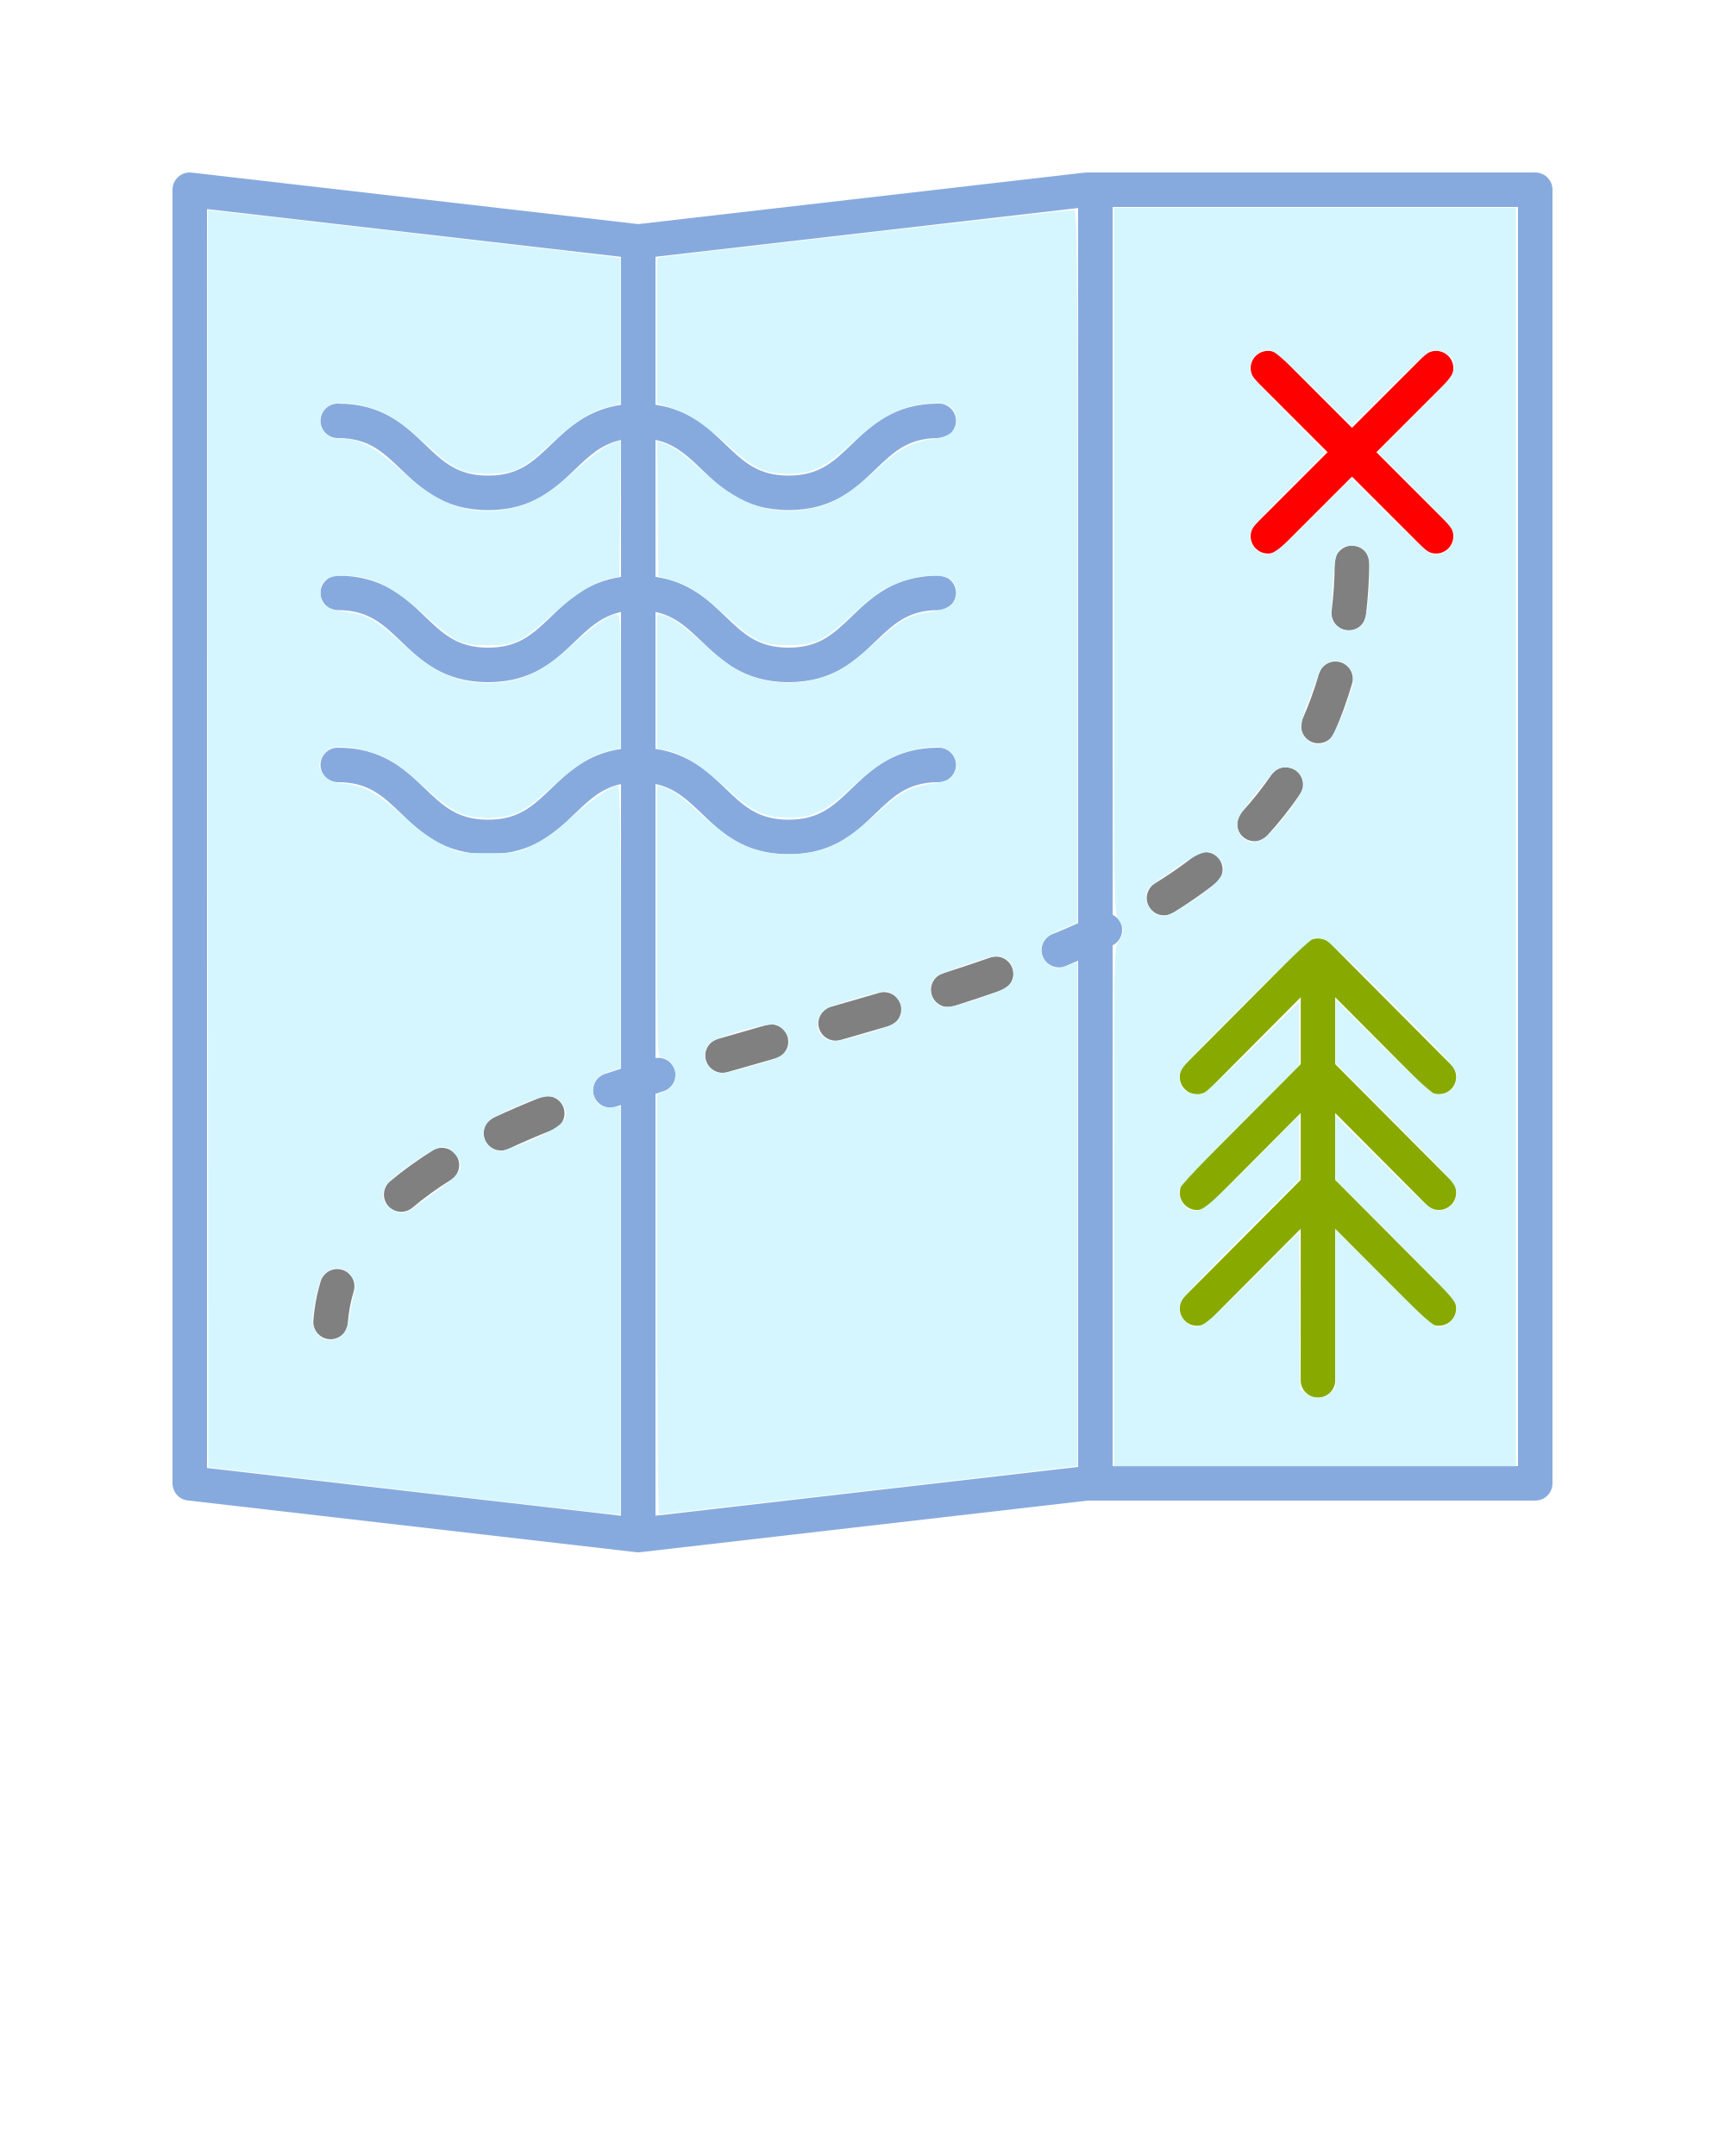
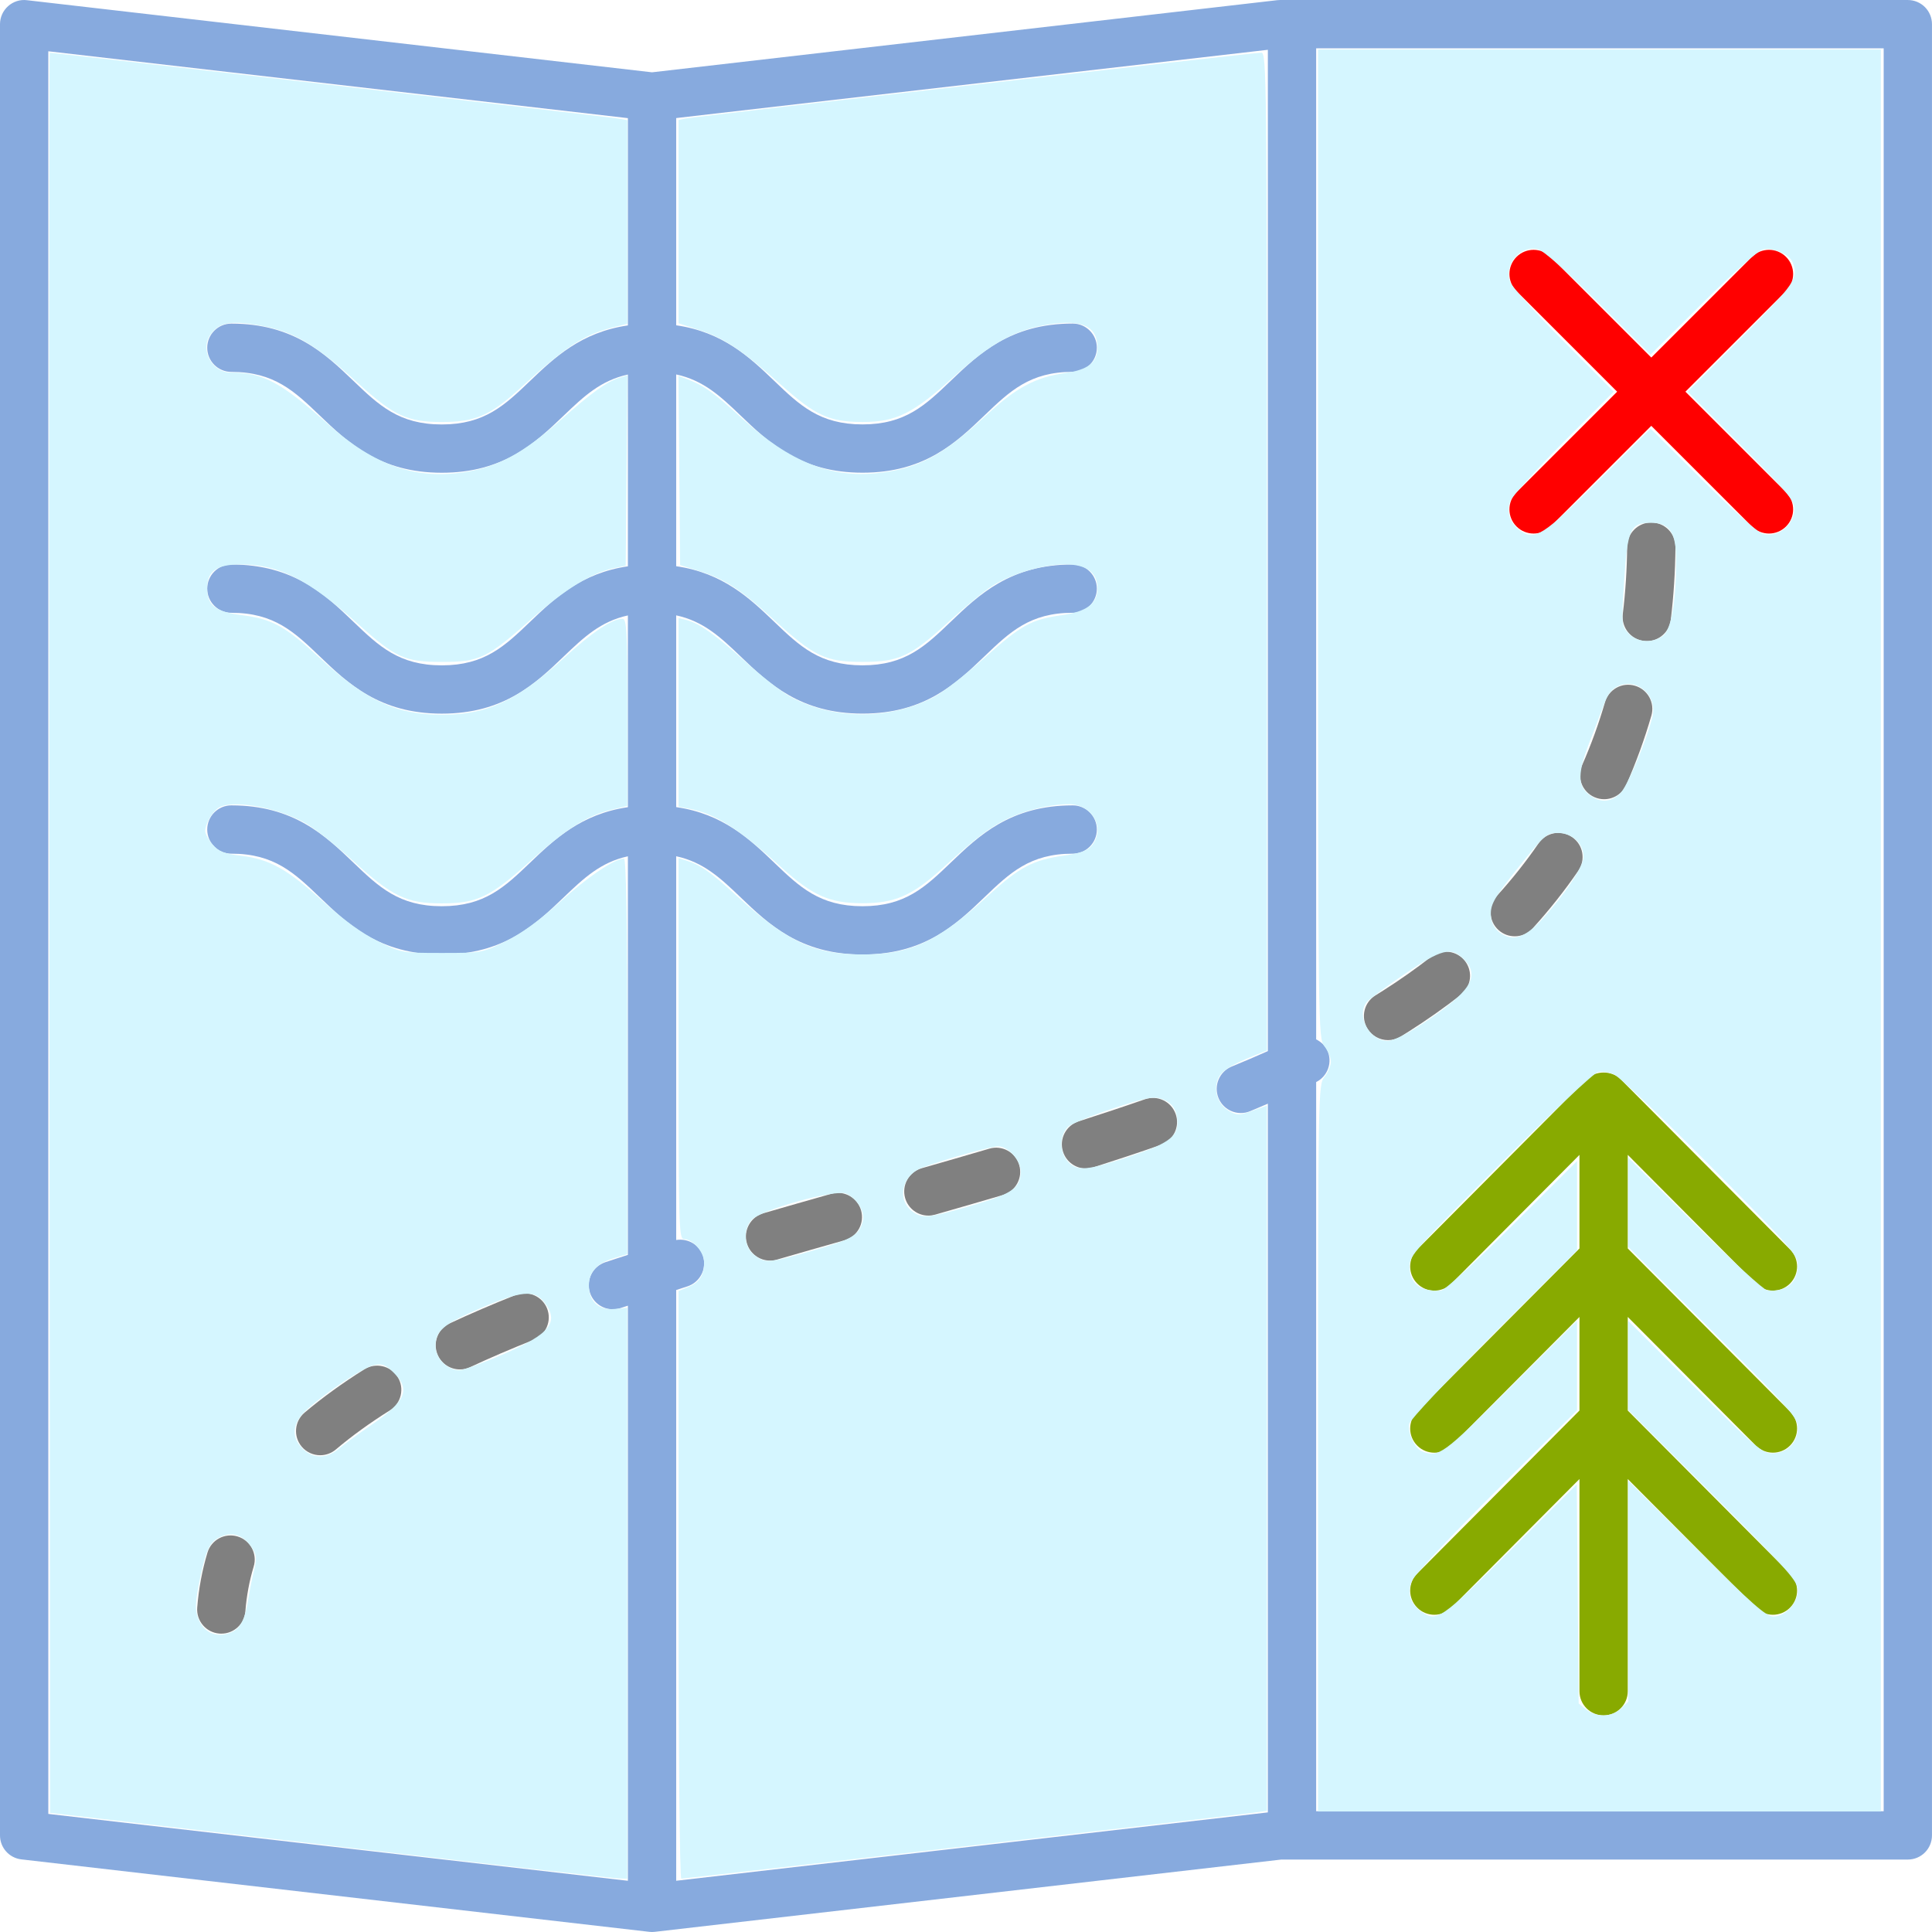
- <svg xmlns="http://www.w3.org/2000/svg" version="1.1" x="0px" y="0px" viewBox="0 0 100 125" style="enable-background:new 0 0 100 100;" xml:space="preserve" id="svg32">
+ <svg xmlns="http://www.w3.org/2000/svg" version="1.1" x="0px" y="0px" viewBox="0 0 80 80.001" xml:space="preserve" id="svg32" width="80" height="80.001">
  <defs id="defs36" />
-   <path d="M89,10H63c-0.038,0-0.076,0.002-0.114,0.007L37,12.993l-25.886-2.986c-0.284-0.036-0.567,0.058-0.779,0.247  C10.122,10.443,10,10.715,10,11v75c0,0.508,0.381,0.936,0.886,0.993l26,3C36.924,89.998,36.962,90,37,90s0.076-0.002,0.114-0.007  L63.058,87H89c0.553,0,1-0.447,1-1V11C90,10.447,89.553,10,89,10z M38,63.416c0.154-0.048,0.301-0.099,0.455-0.147  c0.527-0.165,0.821-0.726,0.657-1.253c-0.15-0.48-0.627-0.747-1.112-0.671v-15.89c1.132,0.244,1.835,0.904,2.668,1.703  c1.157,1.109,2.468,2.366,5.047,2.366c2.578,0,3.888-1.257,5.044-2.366c1.054-1.011,1.886-1.81,3.66-1.81c0.553,0,1-0.447,1-1  s-0.447-1-1-1c-2.578,0-3.889,1.257-5.045,2.366c-1.054,1.011-1.886,1.81-3.659,1.81c-1.775,0-2.608-0.799-3.662-1.81  c-0.997-0.956-2.114-2.017-4.053-2.294v-7.94c1.132,0.244,1.835,0.904,2.668,1.703c1.157,1.109,2.468,2.366,5.047,2.366  c2.578,0,3.888-1.257,5.044-2.366c1.054-1.011,1.886-1.81,3.66-1.81c0.553,0,1-0.447,1-1s-0.447-1-1-1  c-2.578,0-3.889,1.257-5.045,2.366c-1.054,1.011-1.886,1.81-3.659,1.81c-1.775,0-2.608-0.799-3.662-1.81  c-0.997-0.956-2.114-2.017-4.053-2.294v-7.941c1.132,0.244,1.835,0.904,2.668,1.703c1.157,1.109,2.468,2.366,5.047,2.366  c2.578,0,3.888-1.257,5.044-2.366c1.054-1.011,1.886-1.81,3.66-1.81c0.553,0,1-0.447,1-1s-0.447-1-1-1  c-2.578,0-3.889,1.257-5.045,2.366c-1.054,1.011-1.886,1.81-3.659,1.81c-1.775,0-2.608-0.799-3.662-1.81  c-0.997-0.956-2.114-2.017-4.053-2.294v-8.581l24.5-2.827v41.462c-0.482,0.214-0.979,0.428-1.496,0.639  c-0.512,0.209-0.757,0.793-0.548,1.304c0.158,0.388,0.532,0.622,0.926,0.622c0.126,0,0.255-0.023,0.378-0.074  c0.254-0.104,0.494-0.209,0.74-0.314v29.348L38,87.878V63.416z M12,12.122l24,2.769v8.583c-1.933,0.279-3.048,1.337-4.043,2.291  c-1.055,1.011-1.888,1.81-3.663,1.81c-1.776,0-2.609-0.799-3.664-1.81c-1.157-1.109-2.469-2.366-5.049-2.366c-0.553,0-1,0.447-1,1  s0.447,1,1,1c1.776,0,2.609,0.799,3.664,1.81c1.157,1.109,2.469,2.366,5.049,2.366c2.579,0,3.891-1.257,5.048-2.366  c0.831-0.797,1.532-1.455,2.658-1.701v7.941c-1.933,0.279-3.048,1.337-4.043,2.291c-1.055,1.011-1.888,1.81-3.663,1.81  c-1.776,0-2.609-0.799-3.664-1.81c-1.157-1.109-2.469-2.366-5.049-2.366c-0.553,0-1,0.447-1,1s0.447,1,1,1  c1.776,0,2.609,0.799,3.664,1.81c1.157,1.109,2.469,2.366,5.049,2.366c2.579,0,3.891-1.257,5.048-2.366  c0.831-0.797,1.532-1.455,2.658-1.701v7.94c-1.933,0.279-3.048,1.337-4.043,2.291c-1.055,1.011-1.888,1.81-3.663,1.81  c-1.776,0-2.609-0.799-3.664-1.81c-1.157-1.109-2.469-2.366-5.049-2.366c-0.553,0-1,0.447-1,1s0.447,1,1,1  c1.776,0,2.609,0.799,3.664,1.81c1.157,1.109,2.469,2.366,5.049,2.366c2.579,0,3.891-1.257,5.048-2.366  c0.831-0.797,1.532-1.455,2.658-1.701v16.505c-0.312,0.102-0.634,0.201-0.941,0.305c-0.523,0.177-0.804,0.744-0.627,1.268  c0.141,0.417,0.53,0.68,0.947,0.68c0.106,0,0.214-0.017,0.32-0.053c0.098-0.033,0.202-0.064,0.301-0.097v23.814l-24-2.769V12.122z   M88,85H64.5V54.806c0.485-0.244,0.691-0.829,0.457-1.321c-0.099-0.207-0.267-0.35-0.457-0.447V12H88V85z" id="path2" style="fill:#87aade" />
-   <path d="M25.087,66.701c-0.913,0.572-1.745,1.176-2.476,1.793c-0.421,0.357-0.474,0.988-0.117,1.41  c0.198,0.233,0.48,0.354,0.765,0.354c0.228,0,0.457-0.078,0.646-0.236c0.657-0.557,1.412-1.104,2.245-1.625  c0.468-0.294,0.609-0.911,0.316-1.379C26.171,66.549,25.554,66.407,25.087,66.701z" id="path4" style="fill:#808080" />
-   <path d="M57.41,55.518c-0.9,0.313-1.817,0.617-2.745,0.915c-0.526,0.168-0.816,0.731-0.647,1.257  c0.136,0.425,0.528,0.695,0.952,0.695c0.101,0,0.203-0.016,0.305-0.048c0.945-0.302,1.878-0.611,2.794-0.931  c0.521-0.182,0.797-0.752,0.615-1.273S57.934,55.335,57.41,55.518z" id="path6" style="fill:#808080" />
-   <path d="M50.963,57.564c-0.927,0.273-1.86,0.542-2.795,0.809c-0.531,0.152-0.839,0.705-0.688,1.236  c0.126,0.439,0.526,0.726,0.961,0.726c0.092,0,0.184-0.013,0.275-0.038c0.94-0.269,1.88-0.539,2.812-0.814  c0.529-0.156,0.832-0.712,0.676-1.242C52.05,57.711,51.495,57.406,50.963,57.564z" id="path8" style="fill:#808080" />
-   <path d="M31.354,63.622c-0.963,0.383-1.883,0.779-2.735,1.177c-0.501,0.233-0.717,0.829-0.483,1.329  c0.17,0.364,0.53,0.577,0.907,0.577c0.142,0,0.285-0.03,0.422-0.094c0.817-0.382,1.701-0.762,2.628-1.13  c0.514-0.204,0.764-0.786,0.561-1.299C32.449,63.669,31.867,63.42,31.354,63.622z" id="path10" style="fill:#808080" />
-   <path d="M44.423,59.433c-0.943,0.267-1.883,0.534-2.814,0.805c-0.53,0.153-0.836,0.708-0.683,1.238  c0.127,0.438,0.526,0.722,0.961,0.722c0.092,0,0.186-0.013,0.278-0.039c0.928-0.27,1.863-0.535,2.803-0.802  c0.531-0.15,0.84-0.703,0.689-1.234C45.507,59.59,44.948,59.278,44.423,59.433z" id="path12" style="fill:#808080" />
-   <path d="M78.07,36.539c0.041,0.005,0.082,0.007,0.122,0.007c0.499,0,0.93-0.372,0.992-0.879c0.119-0.982,0.185-2,0.194-3.022  c0.005-0.553-0.438-1.005-0.99-1.01c-0.004,0-0.007,0-0.01,0c-0.548,0-0.995,0.441-1,0.99c-0.009,0.949-0.069,1.892-0.181,2.8  C77.132,35.974,77.522,36.472,78.07,36.539z" id="path14" style="fill:#808080" />
-   <path d="M72.723,48.77c0.271,0,0.542-0.11,0.739-0.326c0.687-0.754,1.324-1.559,1.896-2.392c0.312-0.455,0.197-1.077-0.259-1.39  c-0.453-0.312-1.077-0.198-1.39,0.259c-0.521,0.757-1.101,1.489-1.726,2.175c-0.372,0.409-0.343,1.041,0.065,1.413  C72.241,48.684,72.482,48.77,72.723,48.77z" id="path16" style="fill:#808080" />
-   <path d="M67.478,53.069c0.179,0,0.359-0.048,0.523-0.148l0.352-0.221c0.74-0.47,1.458-0.976,2.135-1.505  c0.436-0.34,0.513-0.969,0.173-1.403c-0.34-0.436-0.969-0.514-1.403-0.173c-0.627,0.489-1.291,0.958-1.977,1.393l-0.328,0.206  c-0.47,0.289-0.616,0.905-0.327,1.376C66.813,52.9,67.142,53.069,67.478,53.069z" id="path18" style="fill:#808080" />
-   <path d="M76.461,39.075c-0.261,0.897-0.581,1.777-0.951,2.614c-0.223,0.505,0.006,1.096,0.511,1.319  c0.132,0.058,0.269,0.085,0.403,0.085c0.385,0,0.751-0.222,0.916-0.596c0.405-0.918,0.756-1.882,1.041-2.864  c0.154-0.53-0.15-1.085-0.681-1.239C77.163,38.237,76.614,38.546,76.461,39.075z" id="path20" style="fill:#808080" />
-   <path d="M19.837,73.621c-0.529-0.159-1.087,0.139-1.246,0.668c-0.222,0.735-0.365,1.502-0.425,2.28  c-0.042,0.551,0.369,1.032,0.92,1.074c0.026,0.002,0.053,0.003,0.078,0.003c0.518,0,0.956-0.398,0.996-0.923  c0.049-0.635,0.165-1.26,0.345-1.856C20.665,74.338,20.365,73.78,19.837,73.621z" id="path22" style="fill:#808080" />
-   <path d="M72.796,31.799c0.195,0.195,0.451,0.293,0.707,0.293s0.512-0.098,0.707-0.293l4.167-4.167l4.167,4.167  c0.195,0.195,0.451,0.293,0.707,0.293s0.512-0.098,0.707-0.293c0.391-0.391,0.391-1.023,0-1.414l-4.167-4.167l4.167-4.167  c0.391-0.391,0.391-1.023,0-1.414s-1.023-0.391-1.414,0l-4.167,4.167l-4.167-4.167c-0.391-0.391-1.023-0.391-1.414,0  s-0.391,1.023,0,1.414l4.167,4.167l-4.167,4.167C72.405,30.775,72.405,31.408,72.796,31.799z" id="path24" style="fill:#ff0000" />
-   <path d="M82.705,63.147c0.389,0.39,1.023,0.394,1.414,0.004c0.392-0.39,0.394-1.023,0.004-1.414l-7.011-7.044  c-0.375-0.377-1.043-0.377-1.418,0l-7.01,7.044c-0.39,0.392-0.388,1.024,0.004,1.414c0.194,0.194,0.45,0.291,0.705,0.291  c0.257,0,0.514-0.099,0.709-0.295l5.301-5.326v3.875l-6.719,6.752c-0.39,0.392-0.388,1.024,0.004,1.414  c0.194,0.194,0.45,0.291,0.705,0.291c0.257,0,0.514-0.099,0.709-0.295l5.301-5.326v3.875l-6.719,6.752  c-0.39,0.392-0.388,1.024,0.004,1.414c0.194,0.194,0.45,0.291,0.705,0.291c0.257,0,0.514-0.099,0.709-0.295l5.301-5.326v8.787  c0,0.553,0.447,1,1,1s1-0.447,1-1v-8.787l5.302,5.326c0.389,0.391,1.023,0.394,1.414,0.004c0.392-0.39,0.394-1.023,0.004-1.414  l-6.72-6.752v-3.876l5.302,5.326c0.389,0.391,1.023,0.394,1.414,0.004c0.392-0.39,0.394-1.023,0.004-1.414l-6.72-6.752v-3.876  L82.705,63.147z" id="path26" style="fill:#88aa00" />
-   <path style="fill:#d5f6ff;fill-opacity:1;stroke:none;stroke-width:0.132;stroke-opacity:1" d="M 23.663,86.417 12.076,85.068 12.043,48.625 c -0.018,-20.044 -0.011,-36.443 0.017,-36.443 0.172,0 23.137,2.658 23.487,2.718 l 0.43,0.074 v 4.216 4.216 l -0.614,0.155 c -1.188,0.299 -1.941,0.792 -3.784,2.478 -1.275,1.167 -1.889,1.435 -3.283,1.435 -1.431,0 -1.98,-0.254 -3.471,-1.608 -1.879,-1.707 -2.726,-2.186 -4.29,-2.429 -1.068,-0.166 -1.51,-0.056 -1.846,0.458 -0.406,0.62 0.106,1.53 0.862,1.53 1.336,0 2.064,0.387 4.047,2.151 1.912,1.7 3.628,2.298 5.658,1.971 1.374,-0.221 2.387,-0.77 3.913,-2.118 1.343,-1.187 1.968,-1.635 2.511,-1.799 l 0.3,-0.091 -0.035,3.943 -0.035,3.943 -0.496,0.103 c -0.912,0.189 -2.008,0.864 -3.38,2.079 -1.874,1.659 -2.17,1.802 -3.738,1.802 -1.533,0 -1.906,-0.168 -3.459,-1.561 -2.08,-1.865 -3.285,-2.477 -4.871,-2.477 -0.992,0 -1.389,0.28 -1.389,0.979 0,0.719 0.344,0.984 1.455,1.124 1.234,0.155 1.775,0.453 3.201,1.764 1.935,1.779 3.177,2.357 5.064,2.357 1.884,0 3.092,-0.563 5.061,-2.358 1.17,-1.067 1.99,-1.615 2.415,-1.615 0.179,0 0.204,0.474 0.204,3.875 v 3.875 l -0.672,0.16 c -0.982,0.233 -1.883,0.802 -3.301,2.082 -1.691,1.528 -2.24,1.793 -3.708,1.793 -1.473,0 -2.048,-0.278 -3.719,-1.798 -0.685,-0.623 -1.547,-1.306 -1.916,-1.517 -1.19,-0.681 -3.136,-1.012 -3.646,-0.621 -0.258,0.198 -0.518,0.67 -0.518,0.94 0,0.11 0.139,0.362 0.309,0.559 0.253,0.294 0.469,0.379 1.184,0.465 1.176,0.142 1.906,0.55 3.406,1.908 0.83,0.751 1.594,1.305 2.244,1.627 0.98,0.486 0.998,0.489 2.655,0.489 1.657,0 1.676,-0.004 2.655,-0.488 0.656,-0.325 1.407,-0.871 2.244,-1.631 1.122,-1.019 2.259,-1.787 2.644,-1.787 0.093,0 0.137,2.642 0.137,8.189 v 8.189 l -0.537,0.161 c -0.726,0.218 -1.052,0.57 -1.052,1.139 0,0.666 0.406,1.033 1.072,0.969 l 0.517,-0.049 v 11.822 11.822 l -0.364,-0.013 c -0.2,-0.007 -5.578,-0.62 -11.95,-1.362 z M 19.609,77.578 c 0.357,-0.163 0.546,-0.55 0.672,-1.373 0.044,-0.291 0.148,-0.808 0.231,-1.148 0.129,-0.529 0.118,-0.668 -0.078,-0.966 -0.331,-0.505 -0.774,-0.675 -1.25,-0.478 -0.482,0.199 -0.639,0.496 -0.884,1.665 -0.235,1.121 -0.243,1.413 -0.051,1.834 0.243,0.534 0.796,0.723 1.36,0.466 z m 4.412,-7.584 c 0.208,-0.175 0.822,-0.624 1.366,-0.998 1.418,-0.977 1.621,-1.451 0.92,-2.152 -0.33,-0.33 -0.475,-0.388 -0.804,-0.322 -0.438,0.087 -2.011,1.127 -2.8,1.85 -0.608,0.557 -0.667,1.119 -0.17,1.616 0.419,0.419 0.996,0.422 1.489,0.007 z m 6.799,-3.91 c 1.978,-0.854 2.361,-1.343 1.706,-2.176 -0.401,-0.51 -0.966,-0.454 -2.62,0.257 -1.559,0.67 -1.872,0.935 -1.872,1.584 0,0.495 0.492,0.988 0.986,0.988 0.158,0 0.969,-0.294 1.801,-0.653 z" id="path826" />
-   <path style="fill:#d5f6ff;fill-opacity:1;stroke:none;stroke-width:0.132;stroke-opacity:1" d="M 38.096,75.625 V 63.459 l 0.402,-0.167 c 0.468,-0.194 0.657,-0.489 0.657,-1.025 0,-0.42 -0.47,-0.959 -0.836,-0.959 -0.207,0 -0.223,-0.579 -0.223,-7.888 v -7.888 l 0.298,0.092 c 0.608,0.188 1,0.459 2.092,1.452 2.127,1.934 3.221,2.446 5.224,2.446 2.007,0 3.103,-0.514 5.23,-2.455 1.281,-1.168 1.835,-1.459 3.126,-1.642 0.672,-0.095 0.974,-0.204 1.144,-0.414 0.579,-0.712 0.025,-1.712 -0.947,-1.712 -0.79,0 -1.85,0.257 -2.595,0.628 -0.726,0.362 -1.256,0.768 -2.634,2.017 -1.259,1.141 -1.98,1.457 -3.324,1.457 -1.345,0 -2.065,-0.316 -3.324,-1.457 -1.824,-1.654 -2.76,-2.25 -3.859,-2.46 l -0.43,-0.082 v -3.906 -3.906 l 0.342,0.086 c 0.52,0.131 1.196,0.613 2.483,1.772 0.644,0.58 1.452,1.208 1.798,1.396 1.809,0.984 4.183,0.979 6.007,-0.014 0.359,-0.195 1.279,-0.915 2.046,-1.598 1.527,-1.363 1.926,-1.582 3.206,-1.763 1.022,-0.145 1.465,-0.48 1.465,-1.108 0,-0.659 -0.455,-0.993 -1.352,-0.993 -0.907,0 -2.222,0.392 -3.018,0.901 -0.328,0.209 -1.125,0.865 -1.772,1.458 -1.586,1.453 -2.072,1.68 -3.591,1.68 -1.528,0 -1.993,-0.221 -3.654,-1.735 -1.409,-1.285 -2.055,-1.705 -3.139,-2.04 l -0.755,-0.234 -0.035,-3.919 -0.035,-3.919 0.334,0.127 c 0.723,0.275 1.108,0.549 2.318,1.652 1.954,1.781 3.68,2.471 5.621,2.247 1.688,-0.195 2.667,-0.721 4.5,-2.418 1.212,-1.122 2.037,-1.56 3.253,-1.726 0.923,-0.126 1.325,-0.441 1.325,-1.037 0,-0.888 -0.621,-1.19 -2.004,-0.976 -1.388,0.215 -2.398,0.768 -3.911,2.139 -1.717,1.557 -2.418,1.906 -3.818,1.904 -1.371,-0.003 -1.95,-0.267 -3.369,-1.538 -1.573,-1.409 -2.341,-1.927 -3.351,-2.258 l -0.894,-0.293 v -4.209 -4.209 l 0.298,-0.063 c 0.388,-0.082 23.531,-2.728 23.835,-2.725 0.22,0.002 0.232,1.075 0.232,20.66 v 20.658 l -0.504,0.202 c -1.047,0.419 -1.416,0.663 -1.54,1.021 -0.17,0.491 0.035,1.032 0.487,1.287 0.325,0.182 0.419,0.181 0.958,-0.013 l 0.598,-0.215 v 14.6 14.6 l -0.563,0.081 c -0.681,0.098 -23.519,2.73 -23.685,2.73 -0.066,0 -0.117,-5.242 -0.117,-12.166 z m 5.603,-13.854 c 1.612,-0.463 1.881,-0.625 2.032,-1.226 0.092,-0.366 -0.247,-0.917 -0.686,-1.117 -0.441,-0.201 -3.59,0.678 -3.936,1.098 -0.355,0.432 -0.3,1.106 0.117,1.434 0.461,0.362 0.586,0.353 2.473,-0.189 z m 6.518,-1.847 c 1.706,-0.492 2.048,-0.729 2.048,-1.418 0,-0.462 -0.519,-1.039 -0.935,-1.039 -0.289,0 -2.12,0.512 -3.123,0.873 -0.872,0.314 -1.098,1.355 -0.399,1.845 0.396,0.277 0.63,0.252 2.41,-0.261 z m 6.484,-2.01 c 1.619,-0.534 2.053,-0.831 2.053,-1.405 0,-0.542 -0.198,-0.846 -0.655,-1.005 -0.334,-0.116 -0.649,-0.054 -2.022,0.399 -0.894,0.295 -1.726,0.634 -1.848,0.753 -0.375,0.366 -0.364,1.087 0.023,1.474 0.371,0.371 0.781,0.334 2.449,-0.215 z" id="path828" />
-   <path style="fill:#d5f6ff;fill-opacity:1;stroke:none;stroke-width:0.132;stroke-opacity:1" d="m 64.579,69.969 c 0,-14.841 0.004,-15.046 0.265,-15.378 0.146,-0.185 0.265,-0.47 0.265,-0.632 0,-0.162 -0.119,-0.447 -0.265,-0.632 -0.262,-0.333 -0.265,-0.537 -0.265,-20.807 V 12.05 H 76.231 87.884 V 48.53 85.011 H 76.231 64.579 Z m 12.538,10.781 0.306,-0.288 v -4.574 -4.574 l 2.821,2.81 c 2.298,2.289 2.888,2.81 3.184,2.81 0.508,0 1.013,-0.539 1.013,-1.081 0,-0.387 -0.359,-0.79 -3.509,-3.949 l -3.509,-3.518 v -1.846 -1.846 l 2.755,2.743 c 2.496,2.486 2.797,2.743 3.203,2.743 0.616,0 1.061,-0.437 1.061,-1.044 0,-0.435 -0.245,-0.713 -3.509,-3.986 l -3.509,-3.518 v -1.849 -1.849 l 2.748,2.737 c 1.53,1.524 2.865,2.748 3.012,2.762 0.794,0.074 1.258,-0.311 1.258,-1.047 0,-0.427 -0.271,-0.734 -3.608,-4.095 -1.985,-1.998 -3.777,-3.707 -3.984,-3.797 -0.206,-0.09 -0.51,-0.138 -0.674,-0.106 -0.17,0.033 -1.917,1.676 -4.054,3.814 -3.514,3.515 -3.755,3.787 -3.755,4.229 0,0.719 0.443,1.062 1.304,1.011 0.146,-0.009 1.426,-1.178 2.946,-2.692 l 2.689,-2.677 v 1.851 1.851 l -3.434,3.433 c -1.889,1.888 -3.469,3.571 -3.512,3.741 -0.09,0.359 0.22,1.032 0.53,1.151 0.691,0.265 0.854,0.147 3.667,-2.664 l 2.749,-2.746 v 1.854 1.854 l -3.324,3.309 c -1.828,1.82 -3.407,3.5 -3.508,3.733 -0.219,0.505 -0.088,0.967 0.365,1.284 0.659,0.462 0.81,0.359 3.707,-2.526 l 2.75,-2.738 0.038,4.538 0.038,4.538 0.313,0.253 c 0.418,0.338 1.052,0.323 1.433,-0.035 z M 68.883,52.403 c 2.023,-1.34 2.434,-1.98 1.727,-2.687 -0.523,-0.523 -0.912,-0.424 -2.452,0.621 -0.767,0.52 -1.468,1.038 -1.559,1.151 -0.457,0.565 0.101,1.61 0.86,1.61 0.231,0 0.779,-0.267 1.425,-0.695 z m 4.943,-4.306 c 0.977,-1.066 1.744,-2.219 1.744,-2.621 0,-0.548 -0.472,-0.985 -1.065,-0.985 -0.463,0 -0.55,0.076 -1.629,1.423 -0.951,1.188 -1.14,1.502 -1.143,1.899 -0.003,0.466 0.219,0.788 0.659,0.956 0.407,0.155 0.877,-0.065 1.434,-0.673 z m 3.25,-5.228 c 0.293,-0.266 1.084,-2.134 1.345,-3.181 0.217,-0.868 -0.593,-1.621 -1.389,-1.291 -0.286,0.118 -0.453,0.329 -0.618,0.777 -0.125,0.338 -0.396,1.049 -0.602,1.579 -0.482,1.239 -0.488,1.775 -0.026,2.139 0.452,0.356 0.879,0.348 1.289,-0.023 z m 1.799,-6.556 c 0.328,-0.266 0.524,-1.394 0.531,-3.068 0.005,-1.197 -0.26,-1.598 -1.058,-1.598 -0.836,0 -0.957,0.266 -1.094,2.4 -0.117,1.83 -0.114,1.865 0.181,2.18 0.362,0.385 1.021,0.425 1.44,0.086 z m -2.678,-6.42 2.15,-2.146 2.154,2.138 c 1.275,1.266 2.297,2.174 2.505,2.226 0.638,0.159 1.292,-0.37 1.299,-1.052 0.004,-0.328 -0.343,-0.737 -2.209,-2.615 l -2.213,-2.227 2.213,-2.227 c 2.248,-2.262 2.386,-2.465 2.131,-3.13 -0.127,-0.332 -0.822,-0.636 -1.223,-0.536 -0.206,0.051 -1.236,0.967 -2.504,2.225 l -2.154,2.138 -2.15,-2.141 c -1.345,-1.339 -2.287,-2.174 -2.515,-2.229 -0.737,-0.178 -1.42,0.634 -1.148,1.364 0.075,0.2 1.07,1.303 2.213,2.45 l 2.078,2.086 -2.078,2.086 c -1.143,1.147 -2.139,2.249 -2.213,2.45 -0.167,0.449 -0.009,0.918 0.412,1.218 0.606,0.433 0.961,0.206 3.251,-2.078 z" id="path830" />
+   <path d="M 79,5.7253044e-4 H 53 c -0.038,0 -0.076,0.002 -0.114,0.007 L 27,2.994 1.114,0.008 c -0.284,-0.036 -0.567,0.058 -0.779,0.247 C 0.122,0.444 0,0.716 0,1.001 V 76.001 c 0,0.508 0.381,0.936 0.886,0.993 l 26,3 c 0.038,0.005 0.076,0.007 0.114,0.007 0.038,0 0.076,-0.002 0.114,-0.007 l 25.944,-2.993 H 79 c 0.553,0 1,-0.447 1,-1 V 1.001 C 80,0.448 79.553,5.7253044e-4 79,5.7253044e-4 Z M 28,53.417 c 0.154,-0.048 0.301,-0.099 0.455,-0.147 0.527,-0.165 0.821,-0.726 0.657,-1.253 -0.15,-0.48 -0.627,-0.747 -1.112,-0.671 v -15.89 c 1.132,0.244 1.835,0.904 2.668,1.703 1.157,1.109 2.468,2.366 5.047,2.366 2.578,0 3.888,-1.257 5.044,-2.366 1.054,-1.011 1.886,-1.81 3.66,-1.81 0.553,0 1,-0.447 1,-1 0,-0.553 -0.447,-1 -1,-1 -2.578,0 -3.889,1.257 -5.045,2.366 -1.054,1.011 -1.886,1.81 -3.659,1.81 -1.775,0 -2.608,-0.799 -3.662,-1.81 -0.997,-0.956 -2.114,-2.017 -4.053,-2.294 v -7.94 c 1.132,0.244 1.835,0.904 2.668,1.703 1.157,1.109 2.468,2.366 5.047,2.366 2.578,0 3.888,-1.257 5.044,-2.366 1.054,-1.011 1.886,-1.81 3.66,-1.81 0.553,0 1,-0.447 1,-1 0,-0.553 -0.447,-1 -1,-1 -2.578,0 -3.889,1.257 -5.045,2.366 -1.054,1.011 -1.886,1.81 -3.659,1.81 -1.775,0 -2.608,-0.799 -3.662,-1.81 -0.997,-0.956 -2.114,-2.017 -4.053,-2.294 v -7.941 c 1.132,0.244 1.835,0.904 2.668,1.703 1.157,1.109 2.468,2.366 5.047,2.366 2.578,0 3.888,-1.257 5.044,-2.366 1.054,-1.011 1.886,-1.81 3.66,-1.81 0.553,0 1,-0.447 1,-1 0,-0.553 -0.447,-1 -1,-1 -2.578,0 -3.889,1.257 -5.045,2.366 -1.054,1.011 -1.886,1.81 -3.659,1.81 -1.775,0 -2.608,-0.799 -3.662,-1.81 -0.997,-0.956 -2.114,-2.017 -4.053,-2.294 V 4.889 l 24.5,-2.827 V 43.524 c -0.482,0.214 -0.979,0.428 -1.496,0.639 -0.512,0.209 -0.757,0.793 -0.548,1.304 0.158,0.388 0.532,0.622 0.926,0.622 0.126,0 0.255,-0.023 0.378,-0.074 0.254,-0.104 0.494,-0.209 0.74,-0.314 v 29.348 l -24.5,2.83 z M 2,2.123 l 24,2.769 v 8.583 c -1.933,0.279 -3.048,1.337 -4.043,2.291 -1.055,1.011 -1.888,1.81 -3.663,1.81 -1.776,0 -2.609,-0.799 -3.664,-1.81 -1.157,-1.109 -2.469,-2.366 -5.049,-2.366 -0.553,0 -1,0.447 -1,1 0,0.553 0.447,1 1,1 1.776,0 2.609,0.799 3.664,1.81 1.157,1.109 2.469,2.366 5.049,2.366 2.579,0 3.891,-1.257 5.048,-2.366 0.831,-0.797 1.532,-1.455 2.658,-1.701 v 7.941 c -1.933,0.279 -3.048,1.337 -4.043,2.291 -1.055,1.011 -1.888,1.81 -3.663,1.81 -1.776,0 -2.609,-0.799 -3.664,-1.81 -1.157,-1.109 -2.469,-2.366 -5.049,-2.366 -0.553,0 -1,0.447 -1,1 0,0.553 0.447,1 1,1 1.776,0 2.609,0.799 3.664,1.81 1.157,1.109 2.469,2.366 5.049,2.366 2.579,0 3.891,-1.257 5.048,-2.366 0.831,-0.797 1.532,-1.455 2.658,-1.701 v 7.94 c -1.933,0.279 -3.048,1.337 -4.043,2.291 -1.055,1.011 -1.888,1.81 -3.663,1.81 -1.776,0 -2.609,-0.799 -3.664,-1.81 -1.157,-1.109 -2.469,-2.366 -5.049,-2.366 -0.553,0 -1,0.447 -1,1 0,0.553 0.447,1 1,1 1.776,0 2.609,0.799 3.664,1.81 1.157,1.109 2.469,2.366 5.049,2.366 2.579,0 3.891,-1.257 5.048,-2.366 0.831,-0.797 1.532,-1.455 2.658,-1.701 v 16.505 c -0.312,0.102 -0.634,0.201 -0.941,0.305 -0.523,0.177 -0.804,0.744 -0.627,1.268 0.141,0.417 0.53,0.68 0.947,0.68 0.106,0 0.214,-0.017 0.32,-0.053 0.098,-0.033 0.202,-0.064 0.301,-0.097 v 23.814 l -24,-2.769 z M 78,75.001 H 54.5 v -30.194 c 0.485,-0.244 0.691,-0.829 0.457,-1.321 -0.099,-0.207 -0.267,-0.35 -0.457,-0.447 V 2.001 H 78 Z" id="path2" style="fill:#87aade" />
+   <path d="m 15.087,56.702 c -0.913,0.572 -1.745,1.176 -2.476,1.793 -0.421,0.357 -0.474,0.988 -0.117,1.41 0.198,0.233 0.48,0.354 0.765,0.354 0.228,0 0.457,-0.078 0.646,-0.236 0.657,-0.557 1.412,-1.104 2.245,-1.625 0.468,-0.294 0.609,-0.911 0.316,-1.379 -0.295,-0.469 -0.912,-0.611 -1.379,-0.317 z" id="path4" style="fill:#808080" />
+   <path d="m 47.41,45.519 c -0.9,0.313 -1.817,0.617 -2.745,0.915 -0.526,0.168 -0.816,0.731 -0.647,1.257 0.136,0.425 0.528,0.695 0.952,0.695 0.101,0 0.203,-0.016 0.305,-0.048 0.945,-0.302 1.878,-0.611 2.794,-0.931 0.521,-0.182 0.797,-0.752 0.615,-1.273 -0.182,-0.521 -0.75,-0.798 -1.274,-0.615 z" id="path6" style="fill:#808080" />
+   <path d="m 40.963,47.565 c -0.927,0.273 -1.86,0.542 -2.795,0.809 -0.531,0.152 -0.839,0.705 -0.688,1.236 0.126,0.439 0.526,0.726 0.961,0.726 0.092,0 0.184,-0.013 0.275,-0.038 0.94,-0.269 1.88,-0.539 2.812,-0.814 0.529,-0.156 0.832,-0.712 0.676,-1.242 -0.154,-0.53 -0.709,-0.835 -1.241,-0.677 z" id="path8" style="fill:#808080" />
+   <path d="m 21.354,53.623 c -0.963,0.383 -1.883,0.779 -2.735,1.177 -0.501,0.233 -0.717,0.829 -0.483,1.329 0.17,0.364 0.53,0.577 0.907,0.577 0.142,0 0.285,-0.03 0.422,-0.094 0.817,-0.382 1.701,-0.762 2.628,-1.13 0.514,-0.204 0.764,-0.786 0.561,-1.299 -0.205,-0.513 -0.787,-0.762 -1.3,-0.56 z" id="path10" style="fill:#808080" />
+   <path d="m 34.423,49.434 c -0.943,0.267 -1.883,0.534 -2.814,0.805 -0.53,0.153 -0.836,0.708 -0.683,1.238 0.127,0.438 0.526,0.722 0.961,0.722 0.092,0 0.186,-0.013 0.278,-0.039 0.928,-0.27 1.863,-0.535 2.803,-0.802 0.531,-0.15 0.84,-0.703 0.689,-1.234 -0.15,-0.533 -0.709,-0.845 -1.234,-0.69 z" id="path12" style="fill:#808080" />
+   <path d="m 68.07,26.54 c 0.041,0.005 0.082,0.007 0.122,0.007 0.499,0 0.93,-0.372 0.992,-0.879 0.119,-0.982 0.185,-2 0.194,-3.022 0.005,-0.553 -0.438,-1.005 -0.99,-1.01 -0.004,0 -0.007,0 -0.01,0 -0.548,0 -0.995,0.441 -1,0.99 -0.009,0.949 -0.069,1.892 -0.181,2.8 -0.065,0.549 0.325,1.047 0.873,1.114 z" id="path14" style="fill:#808080" />
+   <path d="m 62.723,38.771 c 0.271,0 0.542,-0.11 0.739,-0.326 0.687,-0.754 1.324,-1.559 1.896,-2.392 0.312,-0.455 0.197,-1.077 -0.259,-1.39 -0.453,-0.312 -1.077,-0.198 -1.39,0.259 -0.521,0.757 -1.101,1.489 -1.726,2.175 -0.372,0.409 -0.343,1.041 0.065,1.413 0.193,0.175 0.434,0.261 0.675,0.261 z" id="path16" style="fill:#808080" />
+   <path d="m 57.478,43.07 c 0.179,0 0.359,-0.048 0.523,-0.148 l 0.352,-0.221 c 0.74,-0.47 1.458,-0.976 2.135,-1.505 0.436,-0.34 0.513,-0.969 0.173,-1.403 -0.34,-0.436 -0.969,-0.514 -1.403,-0.173 -0.627,0.489 -1.291,0.958 -1.977,1.393 l -0.328,0.206 c -0.47,0.289 -0.616,0.905 -0.327,1.376 0.187,0.306 0.516,0.475 0.852,0.475 z" id="path18" style="fill:#808080" />
+   <path d="m 66.461,29.076 c -0.261,0.897 -0.581,1.777 -0.951,2.614 -0.223,0.505 0.006,1.096 0.511,1.319 0.132,0.058 0.269,0.085 0.403,0.085 0.385,0 0.751,-0.222 0.916,-0.596 0.405,-0.918 0.756,-1.882 1.041,-2.864 0.154,-0.53 -0.15,-1.085 -0.681,-1.239 -0.537,-0.157 -1.086,0.152 -1.239,0.681 z" id="path20" style="fill:#808080" />
+   <path d="m 9.837,63.622 c -0.529,-0.159 -1.087,0.139 -1.246,0.668 -0.222,0.735 -0.365,1.502 -0.425,2.28 -0.042,0.551 0.369,1.032 0.92,1.074 0.026,0.002 0.053,0.003 0.078,0.003 0.518,0 0.956,-0.398 0.996,-0.923 0.049,-0.635 0.165,-1.26 0.345,-1.856 0.16,-0.529 -0.14,-1.087 -0.668,-1.246 z" id="path22" style="fill:#808080" />
+   <path d="m 62.796,21.8 c 0.195,0.195 0.451,0.293 0.707,0.293 0.256,0 0.512,-0.098 0.707,-0.293 l 4.167,-4.167 4.167,4.167 c 0.195,0.195 0.451,0.293 0.707,0.293 0.256,0 0.512,-0.098 0.707,-0.293 0.391,-0.391 0.391,-1.023 0,-1.414 l -4.167,-4.167 4.167,-4.167 c 0.391,-0.391 0.391,-1.023 0,-1.414 -0.391,-0.391 -1.023,-0.391 -1.414,0 l -4.167,4.167 -4.167,-4.167 c -0.391,-0.391 -1.023,-0.391 -1.414,0 -0.391,0.391 -0.391,1.023 0,1.414 l 4.167,4.167 -4.167,4.167 c -0.391,0.39 -0.391,1.023 0,1.414 z" id="path24" style="fill:#ff0000" />
+   <path d="m 72.705,53.148 c 0.389,0.39 1.023,0.394 1.414,0.004 0.392,-0.39 0.394,-1.023 0.004,-1.414 l -7.011,-7.044 c -0.375,-0.377 -1.043,-0.377 -1.418,0 l -7.01,7.044 c -0.39,0.392 -0.388,1.024 0.004,1.414 0.194,0.194 0.45,0.291 0.705,0.291 0.257,0 0.514,-0.099 0.709,-0.295 l 5.301,-5.326 v 3.875 l -6.719,6.752 c -0.39,0.392 -0.388,1.024 0.004,1.414 0.194,0.194 0.45,0.291 0.705,0.291 0.257,0 0.514,-0.099 0.709,-0.295 l 5.301,-5.326 v 3.875 l -6.719,6.752 c -0.39,0.392 -0.388,1.024 0.004,1.414 0.194,0.194 0.45,0.291 0.705,0.291 0.257,0 0.514,-0.099 0.709,-0.295 l 5.301,-5.326 v 8.787 c 0,0.553 0.447,1 1,1 0.553,0 1,-0.447 1,-1 v -8.787 l 5.302,5.326 c 0.389,0.391 1.023,0.394 1.414,0.004 0.392,-0.39 0.394,-1.023 0.004,-1.414 l -6.72,-6.752 v -3.876 l 5.302,5.326 c 0.389,0.391 1.023,0.394 1.414,0.004 0.392,-0.39 0.394,-1.023 0.004,-1.414 l -6.72,-6.752 v -3.876 z" id="path26" style="fill:#88aa00" />
+   <path style="fill:#d5f6ff;fill-opacity:1;stroke:none;stroke-width:0.132;stroke-opacity:1" d="M 13.663,76.417 2.076,75.069 2.043,38.626 C 2.025,18.582 2.032,2.183 2.06,2.183 c 0.172,0 23.137,2.658 23.487,2.718 l 0.43,0.074 v 4.216 4.216 l -0.614,0.155 c -1.188,0.299 -1.941,0.792 -3.784,2.478 -1.275,1.167 -1.889,1.435 -3.283,1.435 -1.431,0 -1.98,-0.254 -3.471,-1.608 -1.879,-1.707 -2.726,-2.186 -4.29,-2.429 -1.068,-0.166 -1.51,-0.056 -1.846,0.458 -0.406,0.62 0.106,1.53 0.862,1.53 1.336,0 2.064,0.387 4.047,2.151 1.912,1.7 3.628,2.298 5.658,1.971 1.374,-0.221 2.387,-0.77 3.913,-2.118 1.343,-1.187 1.968,-1.635 2.511,-1.799 l 0.3,-0.091 -0.035,3.943 -0.035,3.943 -0.496,0.103 c -0.912,0.189 -2.008,0.864 -3.38,2.079 -1.874,1.659 -2.17,1.802 -3.738,1.802 -1.533,0 -1.906,-0.168 -3.459,-1.561 -2.08,-1.865 -3.285,-2.477 -4.871,-2.477 -0.992,0 -1.389,0.28 -1.389,0.979 0,0.719 0.344,0.984 1.455,1.124 1.234,0.155 1.775,0.453 3.201,1.764 1.935,1.779 3.177,2.357 5.064,2.357 1.884,0 3.092,-0.563 5.061,-2.358 1.17,-1.067 1.99,-1.615 2.415,-1.615 0.179,0 0.204,0.474 0.204,3.875 v 3.875 l -0.672,0.16 c -0.982,0.233 -1.883,0.802 -3.301,2.082 -1.691,1.528 -2.24,1.793 -3.708,1.793 -1.473,0 -2.048,-0.278 -3.719,-1.798 -0.685,-0.623 -1.547,-1.306 -1.916,-1.517 -1.19,-0.681 -3.136,-1.012 -3.646,-0.621 -0.258,0.198 -0.518,0.67 -0.518,0.94 0,0.11 0.139,0.362 0.309,0.559 0.253,0.294 0.469,0.379 1.184,0.465 1.176,0.142 1.906,0.55 3.406,1.908 0.83,0.751 1.594,1.305 2.244,1.627 0.98,0.486 0.998,0.489 2.655,0.489 1.657,0 1.676,-0.004 2.655,-0.488 0.656,-0.325 1.407,-0.871 2.244,-1.631 1.122,-1.019 2.259,-1.787 2.644,-1.787 0.093,0 0.137,2.642 0.137,8.189 v 8.189 l -0.537,0.161 c -0.726,0.218 -1.052,0.57 -1.052,1.139 0,0.666 0.406,1.033 1.072,0.969 l 0.517,-0.049 v 11.822 11.822 l -0.364,-0.013 c -0.2,-0.007 -5.578,-0.62 -11.95,-1.362 z M 9.609,67.579 c 0.357,-0.163 0.546,-0.55 0.672,-1.373 0.044,-0.291 0.148,-0.808 0.231,-1.148 0.129,-0.529 0.118,-0.668 -0.078,-0.966 -0.331,-0.505 -0.774,-0.675 -1.25,-0.478 -0.482,0.199 -0.639,0.496 -0.884,1.665 -0.235,1.121 -0.243,1.413 -0.051,1.834 0.243,0.534 0.796,0.723 1.36,0.466 z m 4.412,-7.584 c 0.208,-0.175 0.822,-0.624 1.366,-0.998 1.418,-0.977 1.621,-1.451 0.92,-2.152 -0.33,-0.33 -0.475,-0.388 -0.804,-0.322 -0.438,0.087 -2.011,1.127 -2.8,1.85 -0.608,0.557 -0.667,1.119 -0.17,1.616 0.419,0.419 0.996,0.422 1.489,0.007 z m 6.799,-3.91 c 1.978,-0.854 2.361,-1.343 1.706,-2.176 -0.401,-0.51 -0.966,-0.454 -2.62,0.257 -1.559,0.67 -1.872,0.935 -1.872,1.584 0,0.495 0.492,0.988 0.986,0.988 0.158,0 0.969,-0.294 1.801,-0.653 z" id="path826" />
+   <path style="fill:#d5f6ff;fill-opacity:1;stroke:none;stroke-width:0.132;stroke-opacity:1" d="M 28.096,65.626 V 53.46 l 0.402,-0.167 c 0.468,-0.194 0.657,-0.489 0.657,-1.025 0,-0.42 -0.47,-0.959 -0.836,-0.959 -0.207,0 -0.223,-0.579 -0.223,-7.888 v -7.888 l 0.298,0.092 c 0.608,0.188 1,0.459 2.092,1.452 2.127,1.934 3.221,2.446 5.224,2.446 2.007,0 3.103,-0.514 5.23,-2.455 1.281,-1.168 1.835,-1.459 3.126,-1.642 0.672,-0.095 0.974,-0.204 1.144,-0.414 0.579,-0.712 0.025,-1.712 -0.947,-1.712 -0.79,0 -1.85,0.257 -2.595,0.628 -0.726,0.362 -1.256,0.768 -2.634,2.017 -1.259,1.141 -1.98,1.457 -3.324,1.457 -1.345,0 -2.065,-0.316 -3.324,-1.457 -1.824,-1.654 -2.76,-2.25 -3.859,-2.46 l -0.43,-0.082 V 29.497 25.592 l 0.342,0.086 c 0.52,0.131 1.196,0.613 2.483,1.772 0.644,0.58 1.452,1.208 1.798,1.396 1.809,0.984 4.183,0.979 6.007,-0.014 0.359,-0.195 1.279,-0.915 2.046,-1.598 1.527,-1.363 1.926,-1.582 3.206,-1.763 1.022,-0.145 1.465,-0.48 1.465,-1.108 0,-0.659 -0.455,-0.993 -1.352,-0.993 -0.907,0 -2.222,0.392 -3.018,0.901 -0.328,0.209 -1.125,0.865 -1.772,1.458 -1.586,1.453 -2.072,1.68 -3.591,1.68 -1.528,0 -1.993,-0.221 -3.654,-1.735 -1.409,-1.285 -2.055,-1.705 -3.139,-2.04 l -0.755,-0.234 -0.035,-3.919 -0.035,-3.919 0.334,0.127 c 0.723,0.275 1.108,0.549 2.318,1.652 1.954,1.781 3.68,2.471 5.621,2.247 1.688,-0.195 2.667,-0.721 4.5,-2.418 1.212,-1.122 2.037,-1.56 3.253,-1.726 0.923,-0.126 1.325,-0.441 1.325,-1.037 0,-0.888 -0.621,-1.19 -2.004,-0.976 -1.388,0.215 -2.398,0.768 -3.911,2.139 -1.717,1.557 -2.418,1.906 -3.818,1.904 -1.371,-0.003 -1.95,-0.267 -3.369,-1.538 -1.573,-1.409 -2.341,-1.927 -3.351,-2.258 L 28.096,13.386 V 9.177 4.969 l 0.298,-0.063 c 0.388,-0.082 23.531,-2.728 23.835,-2.725 0.22,0.002 0.232,1.075 0.232,20.66 v 20.658 l -0.504,0.202 c -1.047,0.419 -1.416,0.663 -1.54,1.021 -0.17,0.491 0.035,1.032 0.487,1.287 0.325,0.182 0.419,0.181 0.958,-0.013 l 0.598,-0.215 v 14.6 14.6 l -0.563,0.081 c -0.681,0.098 -23.519,2.73 -23.685,2.73 -0.066,0 -0.117,-5.242 -0.117,-12.166 z M 33.699,51.772 c 1.612,-0.463 1.881,-0.625 2.032,-1.226 0.092,-0.366 -0.247,-0.917 -0.686,-1.117 -0.441,-0.201 -3.59,0.678 -3.936,1.098 -0.355,0.432 -0.3,1.106 0.117,1.434 0.461,0.362 0.586,0.353 2.473,-0.189 z m 6.518,-1.847 c 1.706,-0.492 2.048,-0.729 2.048,-1.418 0,-0.462 -0.519,-1.039 -0.935,-1.039 -0.289,0 -2.12,0.512 -3.123,0.873 -0.872,0.314 -1.098,1.355 -0.399,1.845 0.396,0.277 0.63,0.252 2.41,-0.261 z m 6.484,-2.01 c 1.619,-0.534 2.053,-0.831 2.053,-1.405 0,-0.542 -0.198,-0.846 -0.655,-1.005 -0.334,-0.116 -0.649,-0.054 -2.022,0.399 -0.894,0.295 -1.726,0.634 -1.848,0.753 -0.375,0.366 -0.364,1.087 0.023,1.474 0.371,0.371 0.781,0.334 2.449,-0.215 z" id="path828" />
+   <path style="fill:#d5f6ff;fill-opacity:1;stroke:none;stroke-width:0.132;stroke-opacity:1" d="m 54.579,59.97 c 0,-14.841 0.004,-15.046 0.265,-15.378 0.146,-0.185 0.265,-0.47 0.265,-0.632 0,-0.162 -0.119,-0.447 -0.265,-0.632 -0.262,-0.333 -0.265,-0.537 -0.265,-20.807 V 2.05 H 66.231 77.884 V 38.531 75.011 H 66.231 54.579 Z m 12.538,10.781 0.306,-0.288 v -4.574 -4.574 l 2.821,2.81 c 2.298,2.289 2.888,2.81 3.184,2.81 0.508,0 1.013,-0.539 1.013,-1.081 0,-0.387 -0.359,-0.79 -3.509,-3.949 l -3.509,-3.518 v -1.846 -1.846 l 2.755,2.743 c 2.496,2.486 2.797,2.743 3.203,2.743 0.616,0 1.061,-0.437 1.061,-1.044 0,-0.435 -0.245,-0.713 -3.509,-3.986 L 67.423,51.633 v -1.849 -1.849 l 2.748,2.737 c 1.53,1.524 2.865,2.748 3.012,2.762 0.794,0.074 1.258,-0.311 1.258,-1.047 0,-0.427 -0.271,-0.734 -3.608,-4.095 -1.985,-1.998 -3.777,-3.707 -3.984,-3.797 -0.206,-0.09 -0.51,-0.138 -0.674,-0.106 -0.17,0.033 -1.917,1.676 -4.054,3.814 -3.514,3.515 -3.755,3.787 -3.755,4.229 0,0.719 0.443,1.062 1.304,1.011 0.146,-0.009 1.426,-1.178 2.946,-2.692 l 2.689,-2.677 v 1.851 1.851 L 61.87,55.207 c -1.889,1.888 -3.469,3.571 -3.512,3.741 -0.09,0.359 0.22,1.032 0.53,1.151 0.691,0.265 0.854,0.147 3.667,-2.664 l 2.749,-2.746 v 1.854 1.854 l -3.324,3.309 c -1.828,1.82 -3.407,3.5 -3.508,3.733 -0.219,0.505 -0.088,0.967 0.365,1.284 0.659,0.462 0.81,0.359 3.707,-2.526 l 2.75,-2.738 0.038,4.538 0.038,4.538 0.313,0.253 c 0.418,0.338 1.052,0.323 1.433,-0.035 z M 58.883,42.404 c 2.023,-1.34 2.434,-1.98 1.727,-2.687 -0.523,-0.523 -0.912,-0.424 -2.452,0.621 -0.767,0.52 -1.468,1.038 -1.559,1.151 -0.457,0.565 0.101,1.61 0.86,1.61 0.231,0 0.779,-0.267 1.425,-0.695 z m 4.943,-4.306 c 0.977,-1.066 1.744,-2.219 1.744,-2.621 0,-0.548 -0.472,-0.985 -1.065,-0.985 -0.463,0 -0.55,0.076 -1.629,1.423 -0.951,1.188 -1.14,1.502 -1.143,1.899 -0.003,0.466 0.219,0.788 0.659,0.956 0.407,0.155 0.877,-0.065 1.434,-0.673 z m 3.25,-5.228 c 0.293,-0.266 1.084,-2.134 1.345,-3.181 0.217,-0.868 -0.593,-1.621 -1.389,-1.291 -0.286,0.118 -0.453,0.329 -0.618,0.777 -0.125,0.338 -0.396,1.049 -0.602,1.579 -0.482,1.239 -0.488,1.775 -0.026,2.139 0.452,0.356 0.879,0.348 1.289,-0.023 z m 1.799,-6.556 c 0.328,-0.266 0.524,-1.394 0.531,-3.068 0.005,-1.197 -0.26,-1.598 -1.058,-1.598 -0.836,0 -0.957,0.266 -1.094,2.4 -0.117,1.83 -0.114,1.865 0.181,2.18 0.362,0.385 1.021,0.425 1.44,0.086 z m -2.678,-6.42 2.15,-2.146 2.154,2.138 c 1.275,1.266 2.297,2.174 2.505,2.226 0.638,0.159 1.292,-0.37 1.299,-1.052 0.004,-0.328 -0.343,-0.737 -2.209,-2.615 l -2.213,-2.227 2.213,-2.227 c 2.248,-2.262 2.386,-2.465 2.131,-3.13 -0.127,-0.332 -0.822,-0.636 -1.223,-0.536 -0.206,0.051 -1.236,0.967 -2.504,2.225 l -2.154,2.138 -2.15,-2.141 c -1.345,-1.339 -2.287,-2.174 -2.515,-2.229 -0.737,-0.178 -1.42,0.634 -1.148,1.364 0.075,0.2 1.07,1.303 2.213,2.45 l 2.078,2.086 -2.078,2.086 c -1.143,1.147 -2.139,2.249 -2.213,2.45 -0.167,0.449 -0.009,0.918 0.412,1.218 0.606,0.433 0.961,0.206 3.251,-2.078 z" id="path830" />
</svg>
